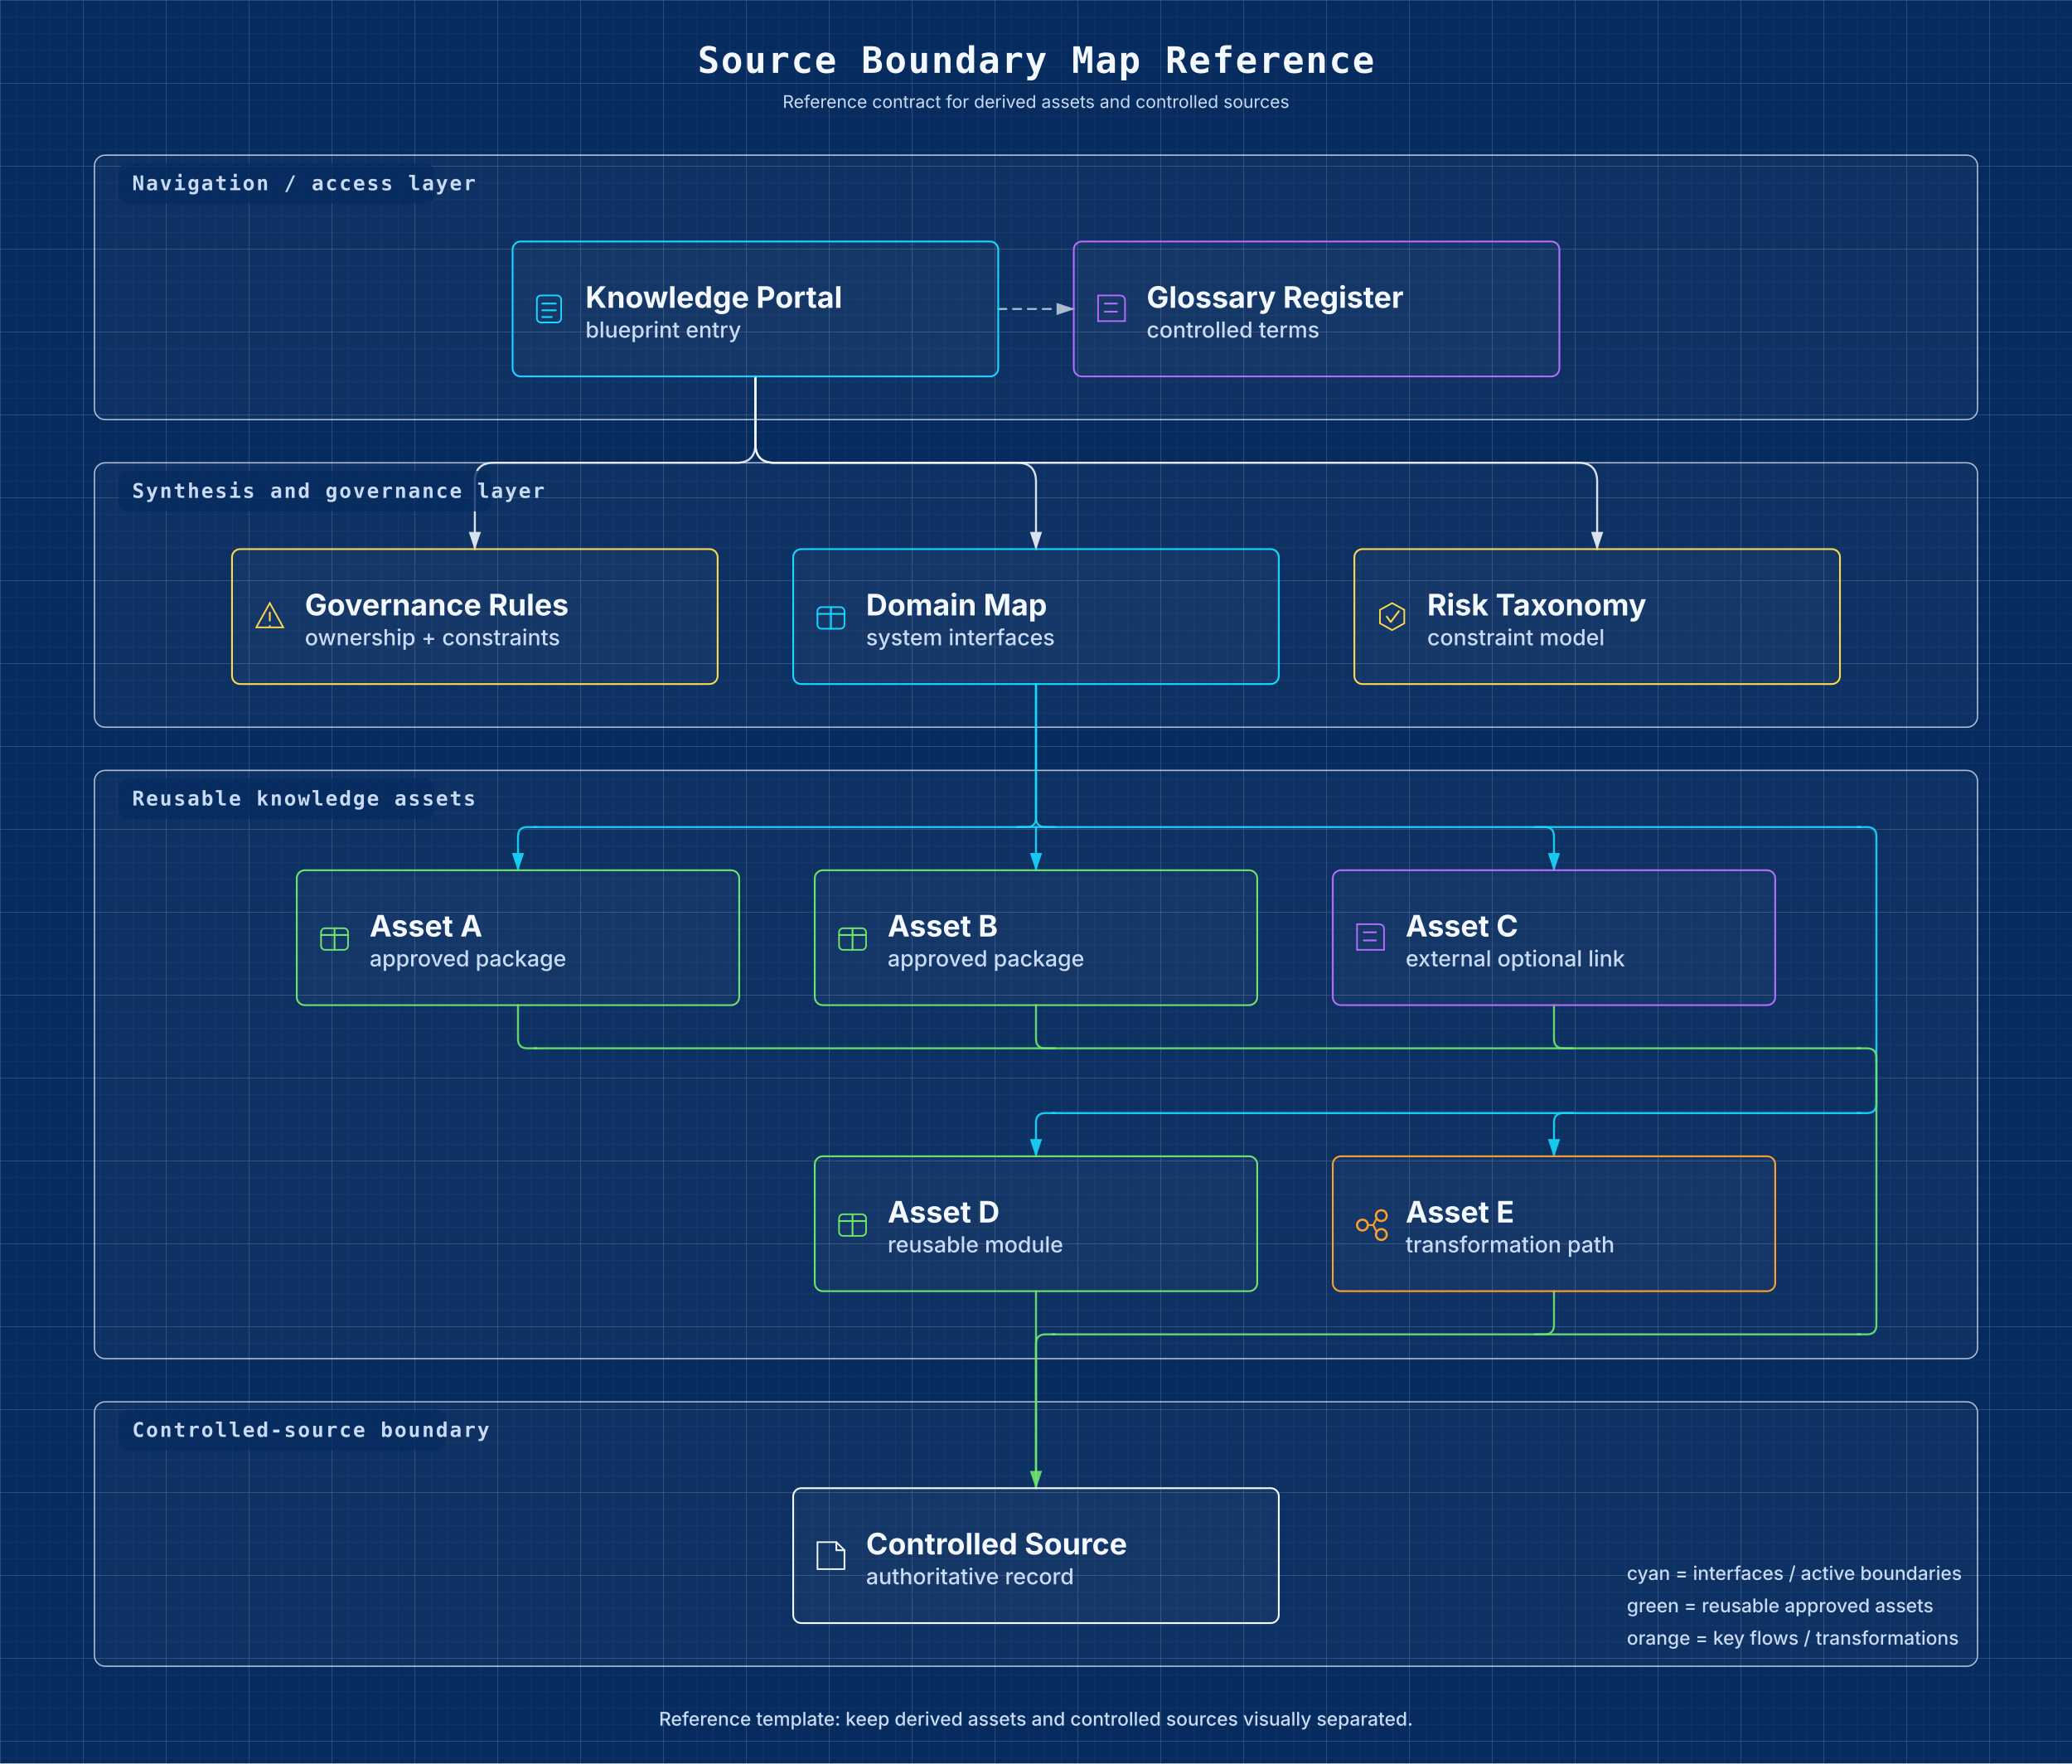
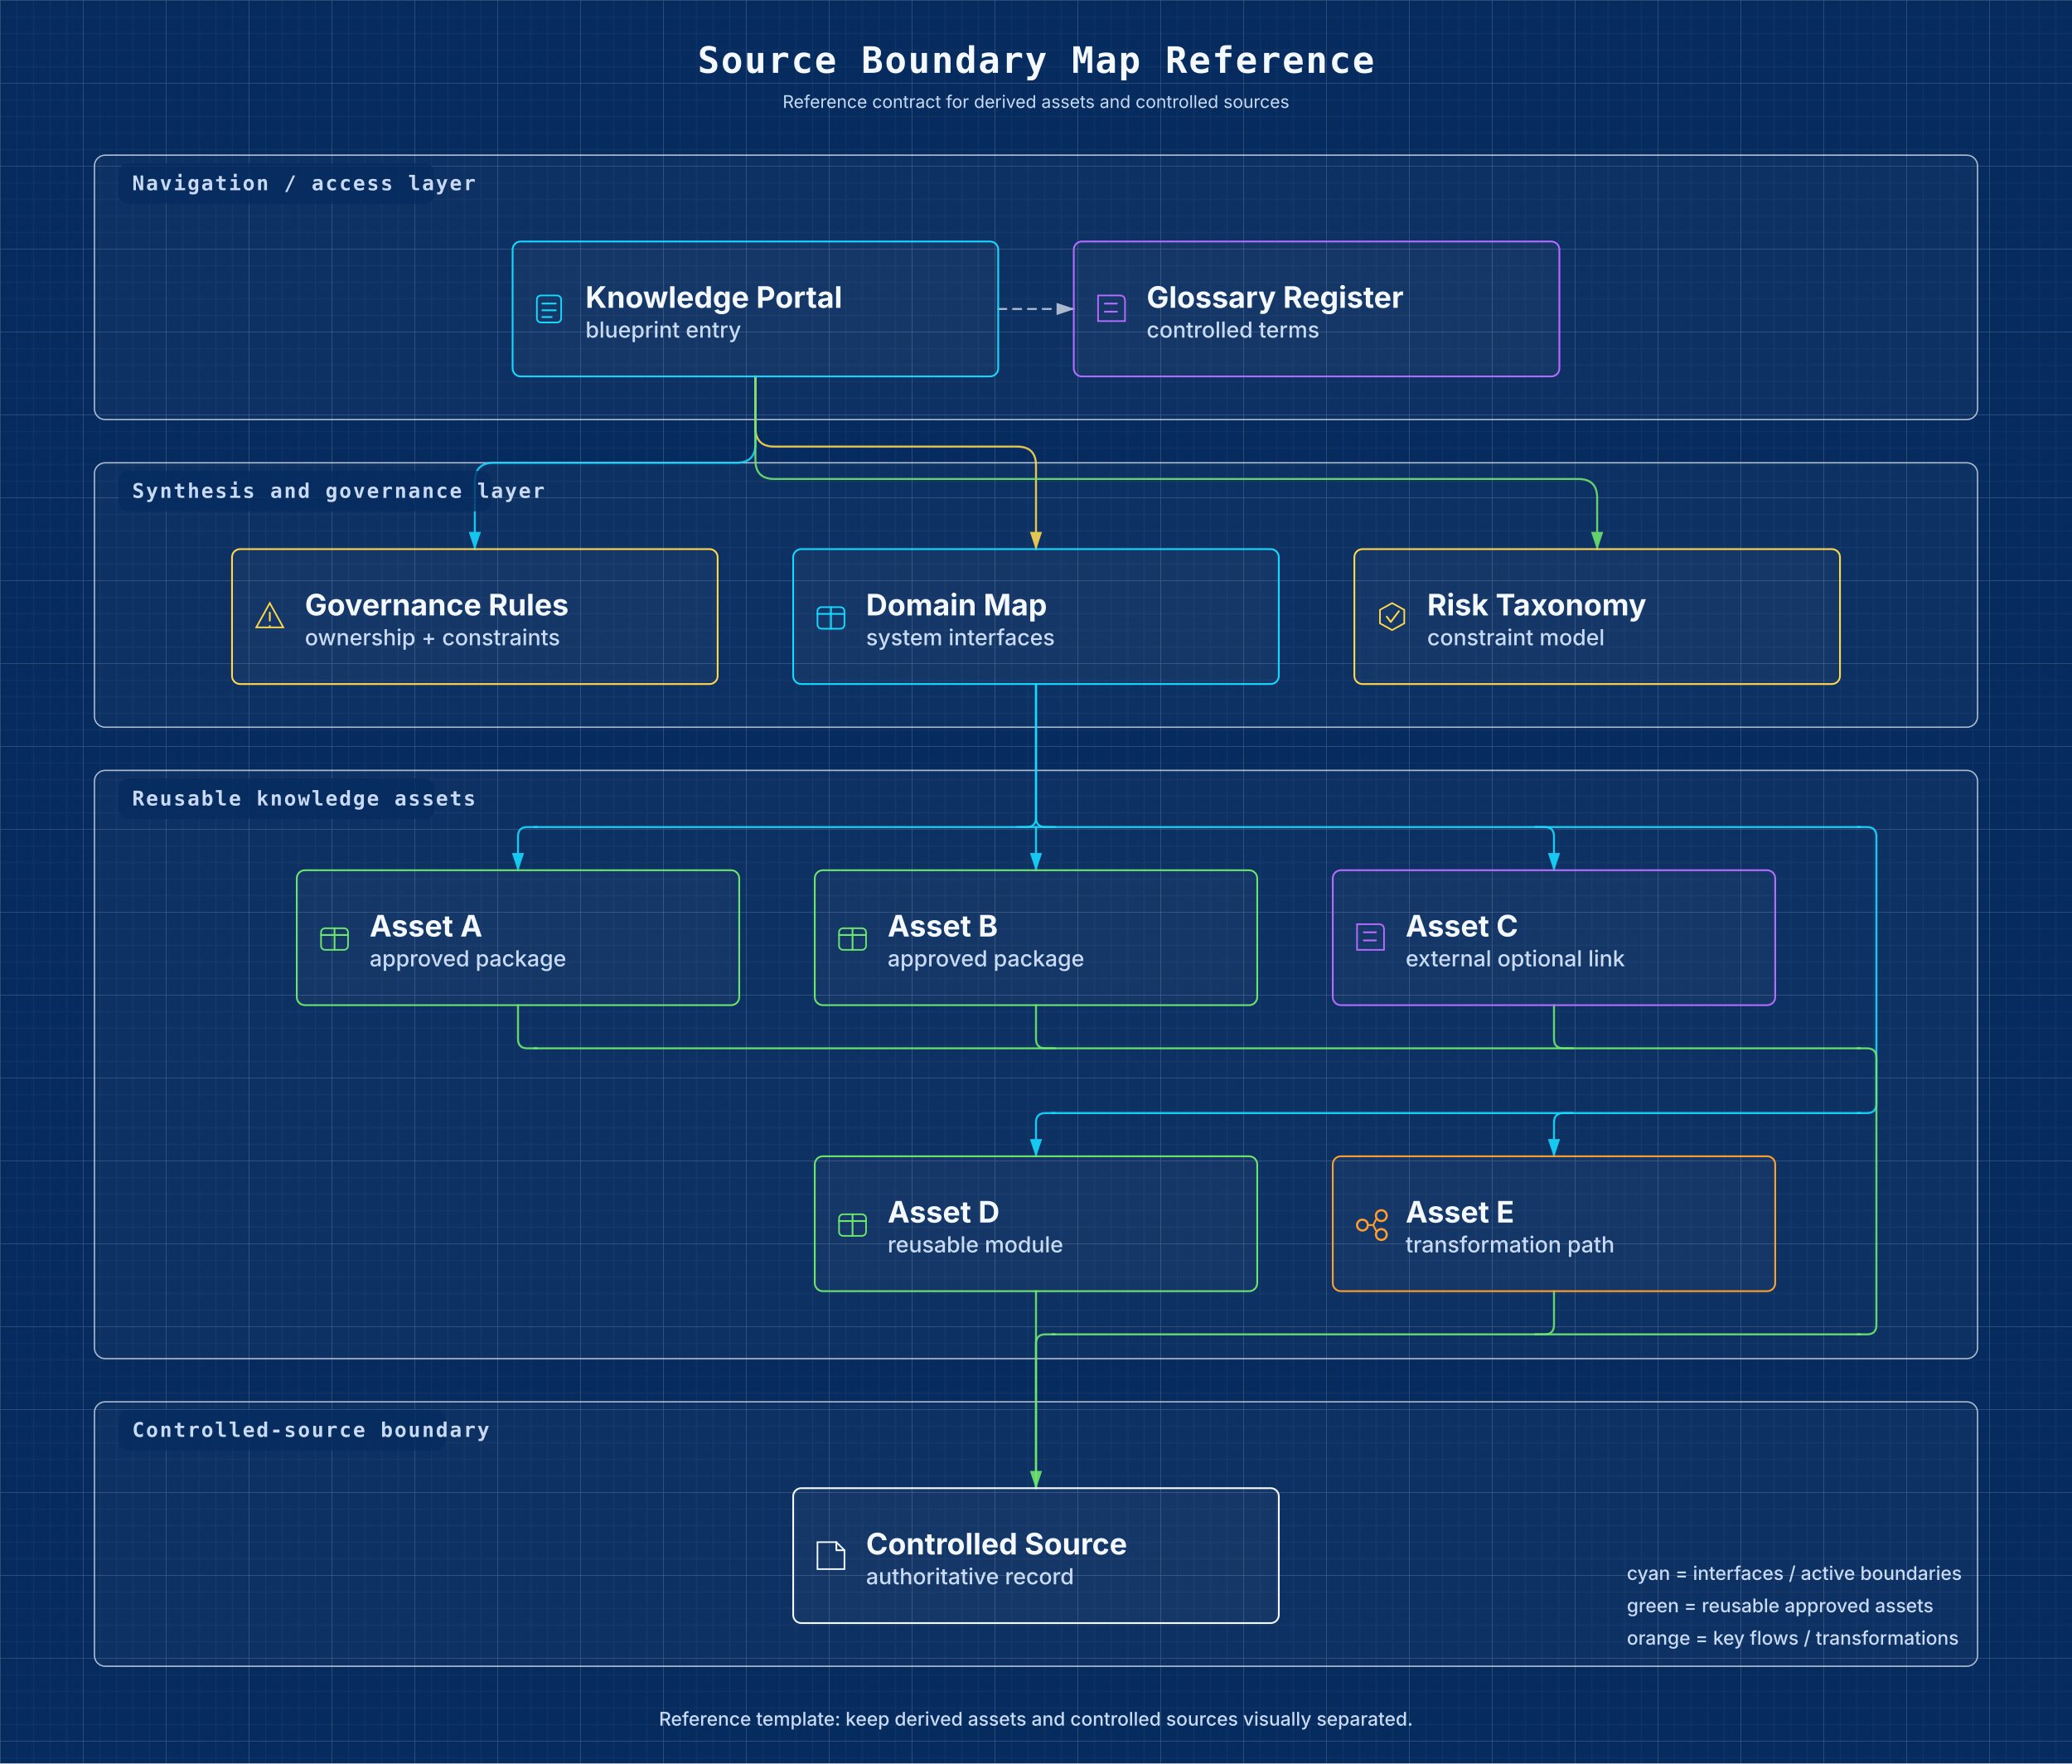
<svg xmlns="http://www.w3.org/2000/svg" width="1536" height="1307" viewBox="0 0 1536 1307" role="img" aria-label="Source Boundary Map Reference" data-style="accent-blueprint" data-diagram-type="source_boundary_map">
  <defs>
    <pattern id="blueprint-grid-small" width="12.29" height="12.29" patternUnits="userSpaceOnUse">
      <path d="M 12.29 0 H 0 V 12.29" fill="none" stroke="#FFFFFF" stroke-opacity="0.08" stroke-width="0.72" />
    </pattern>
    <pattern id="blueprint-grid" width="61.44" height="61.44" patternUnits="userSpaceOnUse">
      <rect width="61.44" height="61.44" fill="url(#blueprint-grid-small)" />
      <path d="M 61.44 0 H 0 V 61.44" fill="none" stroke="#FFFFFF" stroke-opacity="0.14" stroke-width="1.02" />
    </pattern>
    <marker id="arrow" markerWidth="10" markerHeight="10" refX="8.5" refY="3" orient="auto" markerUnits="strokeWidth">
      <path d="M0,0 L0,6 L9,3 z" fill="context-stroke" />
    </marker>
    <marker id="arrow-fanout" markerWidth="10" markerHeight="10" refX="8.5" refY="3" orient="auto" markerUnits="strokeWidth">
      <path d="M0,0 L0,6 L9,3 z" fill="context-stroke" />
    </marker>
    <marker id="arrow-fanin" markerWidth="10" markerHeight="10" refX="8.5" refY="3" orient="auto" markerUnits="strokeWidth">
      <path d="M0,0 L0,6 L9,3 z" fill="context-stroke" />
    </marker>
    <style>
    [data-style="accent-blueprint"] .title{font:700 27px IBM Plex Mono,JetBrains Mono,Consolas,monospace;fill:#F4F8FF;letter-spacing:.04em;text-transform:uppercase}
    [data-style="accent-blueprint"] .subtitle{font:400 13px IBM Plex Sans,Inter,Roboto Condensed,DIN,Segoe UI,Aptos,Arial,sans-serif;fill:#C9DAF5}
    [data-style="accent-blueprint"] .group-label{font:700 15px IBM Plex Mono,JetBrains Mono,Consolas,monospace;fill:#C9DAF5;letter-spacing:.08em;text-transform:uppercase}
    [data-style="accent-blueprint"] .card-title{font:700 17px IBM Plex Sans,Inter,Roboto Condensed,DIN,Segoe UI,Aptos,Arial,sans-serif;fill:#F4F8FF}
    [data-style="accent-blueprint"] .card-sub{font:500 13px IBM Plex Sans,Inter,Roboto Condensed,DIN,Segoe UI,Aptos,Arial,sans-serif;fill:#C9DAF5}
    [data-style="accent-blueprint"] .edge{fill:none;stroke:#F4F8FF;stroke-width:1.5;stroke-linecap:round;stroke-linejoin:round;opacity:0.88}
    [data-style="accent-blueprint"] .fanout{stroke:#FF9F2E;opacity:0.9}
    [data-style="accent-blueprint"] .fanin{stroke:#6EE66E;opacity:0.9}
    [data-style="accent-blueprint"] .route-shared{marker-end:none}
    [data-style="accent-blueprint"] .edge-dashed{stroke-dasharray:6 5;opacity:0.68}
    [data-style="accent-blueprint"] .note{font:500 14px IBM Plex Sans,Inter,Roboto Condensed,DIN,Segoe UI,Aptos,Arial,sans-serif;fill:#C9DAF5}
    [data-style="accent-blueprint"] .mono{font-family:IBM Plex Mono,JetBrains Mono,Consolas,monospace}
    [data-style="accent-blueprint"] .table-header{font:700 15.5px IBM Plex Mono,JetBrains Mono,Consolas,monospace;fill:#F4F8FF;letter-spacing:.08em;text-transform:uppercase}
    [data-style="accent-blueprint"] .table-cell{font:500 17px IBM Plex Sans,Inter,Roboto Condensed,DIN,Segoe UI,Aptos,Arial,sans-serif;fill:#F4F8FF}
    [data-style="accent-blueprint"] .table-cell-secondary{font:500 17px IBM Plex Sans,Inter,Roboto Condensed,DIN,Segoe UI,Aptos,Arial,sans-serif;fill:#C9DAF5}
    [data-style="accent-blueprint"] .info-panel-title{font:700 15px IBM Plex Mono,JetBrains Mono,Consolas,monospace;fill:#F4F8FF;letter-spacing:.08em;text-transform:uppercase}
    [data-style="accent-blueprint"] .info-panel-item{font:500 14px IBM Plex Sans,Inter,Roboto Condensed,DIN,Segoe UI,Aptos,Arial,sans-serif;fill:#C9DAF5}
    [data-style="accent-blueprint"] .tree-level-label{font:700 15px IBM Plex Mono,JetBrains Mono,Consolas,monospace;fill:#C9DAF5;letter-spacing:.08em;text-transform:uppercase}
    [data-style="accent-blueprint"] .hub-label{font:700 15px IBM Plex Mono,JetBrains Mono,Consolas,monospace;fill:#C9DAF5;letter-spacing:.08em;text-transform:uppercase}
    [data-style="accent-blueprint"] .icon-line{fill:none;stroke-width:1.3;stroke-linecap:round;stroke-linejoin:round}
  </style>
  </defs>
  <rect x="0" y="0" width="1536" height="1307" rx="0" fill="#062B5F" />
  <rect x="0" y="0" width="1536" height="1307" rx="0" fill="url(#blueprint-grid)" opacity="1" />
  <text x="768.0" y="54" text-anchor="middle" class="title">Source Boundary Map Reference</text>
  <text x="768.0" y="80.0" text-anchor="middle" class="subtitle">Reference contract for derived assets and controlled sources</text>
  <rect x="70" y="115" width="1396" height="196" class="group-panel" rx="8" fill="#FFFFFF" fill-opacity="0.03" stroke="#F4F8FF" stroke-opacity="0.7" stroke-width="1" />
  <rect x="70" y="343" width="1396" height="196" class="group-panel" rx="8" fill="#FFFFFF" fill-opacity="0.03" stroke="#F4F8FF" stroke-opacity="0.7" stroke-width="1" />
  <rect x="70" y="571" width="1396" height="436" class="group-panel" rx="8" fill="#FFFFFF" fill-opacity="0.03" stroke="#F4F8FF" stroke-opacity="0.7" stroke-width="1" />
  <rect x="70" y="1039" width="1396" height="196" class="group-panel" rx="8" fill="#FFFFFF" fill-opacity="0.03" stroke="#F4F8FF" stroke-opacity="0.7" stroke-width="1" />
  <path d="M 768.0 507.0 L 768.0 606.0 Q 768.0 613.0 761.0 613.0 L 754.0 613.0" class="edge fanout route-shared branch" style="stroke:#16D9FF" data-route-family="1" data-route-color="#16D9FF" />
  <path d="M 768.0 507.0 L 768.0 606.0 Q 768.0 613.0 775.0 613.0 L 782.0 613.0" class="edge fanout route-shared branch" style="stroke:#16D9FF" data-route-family="1" data-route-color="#16D9FF" />
  <path d="M 1377.0 613.0 L 1384.0 613.0 Q 1391.0 613.0 1391.0 620.0 L 1391.0 818.0 Q 1391.0 825.0 1384.0 825.0 L 1377.0 825.0" class="edge fanout route-shared trunk" style="stroke:#16D9FF" data-route-family="1" data-route-color="#16D9FF" />
  <path d="M 396.0 613.0 L 1379.0 613.0" class="edge fanout route-shared bus" style="stroke:#16D9FF" data-route-family="1" data-route-color="#16D9FF" />
  <path d="M 398.0 613.0 L 391.0 613.0 Q 384.0 613.0 384.0 620.0 L 384.0 645.0" class="edge fanout terminal" marker-end="url(#arrow-fanout)" style="stroke:#16D9FF" data-route-family="1" data-route-color="#16D9FF" />
  <path d="M 768.0 613.0 L 768.0 645.0" class="edge fanout terminal" marker-end="url(#arrow-fanout)" style="stroke:#16D9FF" data-route-family="1" data-route-color="#16D9FF" />
  <path d="M 1138.0 613.0 L 1145.0 613.0 Q 1152.0 613.0 1152.0 620.0 L 1152.0 645.0" class="edge fanout terminal" marker-end="url(#arrow-fanout)" style="stroke:#16D9FF" data-route-family="1" data-route-color="#16D9FF" />
  <path d="M 780.0 825.0 L 1379.0 825.0" class="edge fanout route-shared bus" style="stroke:#16D9FF" data-route-family="1" data-route-color="#16D9FF" />
  <path d="M 782.0 825.0 L 775.0 825.0 Q 768.0 825.0 768.0 832.0 L 768.0 857.0" class="edge fanout terminal" marker-end="url(#arrow-fanout)" style="stroke:#16D9FF" data-route-family="1" data-route-color="#16D9FF" />
  <path d="M 1166.0 825.0 L 1159.0 825.0 Q 1152.0 825.0 1152.0 832.0 L 1152.0 857.0" class="edge fanout terminal" marker-end="url(#arrow-fanout)" style="stroke:#16D9FF" data-route-family="1" data-route-color="#16D9FF" />
  <path d="M 1377.0 777.0 L 1384.0 777.0 Q 1391.0 777.0 1391.0 784.0 L 1391.0 982.0 Q 1391.0 989.0 1384.0 989.0 L 1377.0 989.0" class="edge fanin route-shared trunk" style="stroke:#6EE66E" data-route-family="0" data-route-color="#6EE66E" />
  <path d="M 384.0 745.0 L 384.0 770.0 Q 384.0 777.0 391.0 777.0 L 398.0 777.0" class="edge fanin route-shared branch" style="stroke:#6EE66E" data-route-family="0" data-route-color="#6EE66E" />
  <path d="M 768.0 745.0 L 768.0 770.0 Q 768.0 777.0 775.0 777.0 L 782.0 777.0" class="edge fanin route-shared branch" style="stroke:#6EE66E" data-route-family="0" data-route-color="#6EE66E" />
  <path d="M 1152.0 745.0 L 1152.0 770.0 Q 1152.0 777.0 1159.0 777.0 L 1166.0 777.0" class="edge fanin route-shared branch" style="stroke:#6EE66E" data-route-family="0" data-route-color="#6EE66E" />
  <path d="M 396.0 777.0 L 1379.0 777.0" class="edge fanin route-shared bus" style="stroke:#6EE66E" data-route-family="0" data-route-color="#6EE66E" />
  <path d="M 1152.0 957.0 L 1152.0 982.0 Q 1152.0 989.0 1145.0 989.0 L 1138.0 989.0" class="edge fanin route-shared branch" style="stroke:#6EE66E" data-route-family="0" data-route-color="#6EE66E" />
  <path d="M 780.0 989.0 L 1379.0 989.0" class="edge fanin route-shared bus" style="stroke:#6EE66E" data-route-family="0" data-route-color="#6EE66E" />
  <path d="M 782.0 989.0 L 775.0 989.0 Q 768.0 989.0 768.0 996.0 L 768.0 1103.0" class="edge fanin route-shared merge" style="stroke:#6EE66E" data-route-family="0" data-route-color="#6EE66E" />
  <path d="M 768.0 957.0 L 768.0 1103.0" class="edge fanin terminal" marker-end="url(#arrow-fanin)" style="stroke:#6EE66E" data-route-family="0" data-route-color="#6EE66E" />
  <path d="M 740.0 229.0 L 796.0 229.0" class="edge edge-dashed" marker-end="url(#arrow)" />
-   <path d="M 560.0 279 L 560.0 329.0 Q 560.0 343.0 546.0 343.0 L 366.0 343.0 Q 352.0 343.0 352.0 357.0 L 352.0 407" class="edge" marker-end="url(#arrow)" />
-   <path d="M 560.0 279 L 560.0 329.0 Q 560.0 343.0 574.0 343.0 L 754.0 343.0 Q 768.0 343.0 768.0 357.0 L 768.0 407" class="edge" marker-end="url(#arrow)" />
-   <path d="M 560.0 279 L 560.0 329.0 Q 560.0 343.0 574.0 343.0 L 1170.0 343.0 Q 1184.0 343.0 1184.0 357.0 L 1184.0 407" class="edge" marker-end="url(#arrow)" />
+   <path d="M 560.0 279 L 560.0 329.0 Q 560.0 343.0 546.0 343.0 L 366.0 343.0 Q 352.0 343.0 352.0 357.0 L 352.0 407" class="edge direct-link" marker-end="url(#arrow)" style="stroke:#16D9FF" data-route-color="#16D9FF" data-direct-corridor="down:279:407" data-direct-lane="0" data-lane-shift="0.0" />
+   <path d="M 560.0 279 L 560.0 317.0 Q 560.0 331.0 574.0 331.0 L 754.0 331.0 Q 768.0 331.0 768.0 345.0 L 768.0 407" class="edge direct-link" marker-end="url(#arrow)" style="stroke:#FFD84D" data-route-color="#FFD84D" data-direct-corridor="down:279:407" data-direct-lane="1" data-lane-shift="-12.0" />
+   <path d="M 560.0 279 L 560.0 341.0 Q 560.0 355.0 574.0 355.0 L 1170.0 355.0 Q 1184.0 355.0 1184.0 369.0 L 1184.0 407" class="edge direct-link" marker-end="url(#arrow)" style="stroke:#6EE66E" data-route-color="#6EE66E" data-direct-corridor="down:279:407" data-direct-lane="2" data-lane-shift="12.0" />
  <g class="group-label-wrap">
    <rect x="88" y="121" width="234.0" height="30" rx="7" fill="#062B5F" fill-opacity="0.78" />
    <text x="98" y="141" class="group-label">Navigation / access layer</text>
  </g>
  <g class="group-label-wrap">
    <rect x="88" y="349" width="276.0" height="30" rx="7" fill="#062B5F" fill-opacity="0.78" />
    <text x="98" y="369" class="group-label">Synthesis and governance layer</text>
  </g>
  <g class="group-label-wrap">
    <rect x="88" y="577" width="234.0" height="30" rx="7" fill="#062B5F" fill-opacity="0.78" />
    <text x="98" y="597" class="group-label">Reusable knowledge assets</text>
  </g>
  <g class="group-label-wrap">
    <rect x="88" y="1045" width="242.4" height="30" rx="7" fill="#062B5F" fill-opacity="0.78" />
    <text x="98" y="1065" class="group-label">Controlled-source boundary</text>
  </g>
  <g id="node-portal" class="card node-card">
    <rect x="380.0" y="179" width="360" height="100" rx="6" fill="#FFFFFF" fill-opacity="0.03" stroke="#16D9FF" stroke-width="1.3" />
    <rect x="398.0" y="219.0" width="18" height="20" rx="3" fill="none" stroke="#16D9FF" stroke-width="1.2" />
    <path d="M402.0,225.0 H412.0 M402.0,230.0 H412.0 M402.0,235.0 H409.0" class="icon-line" stroke="#16D9FF" />
    <text x="434.0" y="228.135" text-anchor="start" class="card-title" style="font-size:22px">Knowledge Portal</text>
    <text x="434.0" y="250.243" text-anchor="start" class="card-sub" style="font-size:16.4px">blueprint entry</text>
  </g>
  <g id="node-glossary" class="card node-card">
    <rect x="796.0" y="179" width="360" height="100" rx="6" fill="#FFFFFF" fill-opacity="0.03" stroke="#B56CFF" stroke-width="1.3" />
    <path d="M814.0,219.0 H830.0 Q834.0,219.0 834.0,223.0 V238.0 H814.0 Z" fill="none" stroke="#B56CFF" stroke-width="1.2" />
    <path d="M819.0,225.0 H828.0 M819.0,231.0 H828.0" class="icon-line" stroke="#B56CFF" />
    <text x="850.0" y="228.135" text-anchor="start" class="card-title" style="font-size:22px">Glossary Register</text>
    <text x="850.0" y="250.243" text-anchor="start" class="card-sub" style="font-size:16.4px">controlled terms</text>
  </g>
  <g id="node-rules" class="card node-card">
    <rect x="172.0" y="407" width="360" height="100" rx="6" fill="#FFFFFF" fill-opacity="0.03" stroke="#FFD84D" stroke-width="1.3" />
    <path d="M200.0,447.0 L210.0,465.0 H190.0 Z" fill="none" stroke="#FFD84D" stroke-width="1.2" />
    <path d="M200.0,454.0 V460.0 M200.0,464.0 V464.0" class="icon-line" stroke="#FFD84D" />
    <text x="226.0" y="456.135" text-anchor="start" class="card-title" style="font-size:22px">Governance Rules</text>
    <text x="226.0" y="478.243" text-anchor="start" class="card-sub" style="font-size:16.4px">ownership + constraints</text>
  </g>
  <g id="node-domain_map" class="card node-card">
    <rect x="588.0" y="407" width="360" height="100" rx="6" fill="#FFFFFF" fill-opacity="0.03" stroke="#16D9FF" stroke-width="1.3" />
    <rect x="606.0" y="450.0" width="20" height="16" rx="3" fill="none" stroke="#16D9FF" stroke-width="1.2" />
    <path d="M606.0,455.0 H626.0 M616.0,450.0 V466.0" class="icon-line" stroke="#16D9FF" />
    <text x="642.0" y="456.135" text-anchor="start" class="card-title" style="font-size:22px">Domain Map</text>
    <text x="642.0" y="478.243" text-anchor="start" class="card-sub" style="font-size:16.4px">system interfaces</text>
  </g>
  <g id="node-risk" class="card node-card">
    <rect x="1004.0" y="407" width="360" height="100" rx="6" fill="#FFFFFF" fill-opacity="0.03" stroke="#FFD84D" stroke-width="1.3" />
    <path d="M1032.0,447.0 L1041.0,452.0 V462.0 L1032.0,467.0 L1023.0,462.0 V452.0 Z" fill="none" stroke="#FFD84D" stroke-width="1.2" />
    <path d="M1028.0,457.0 L1031.0,461.0 L1037.0,453.0" class="icon-line" stroke="#FFD84D" />
    <text x="1058.0" y="456.135" text-anchor="start" class="card-title" style="font-size:22px">Risk Taxonomy</text>
    <text x="1058.0" y="478.243" text-anchor="start" class="card-sub" style="font-size:16.4px">constraint model</text>
  </g>
  <g id="node-asset_a" class="card node-card">
    <rect x="220.0" y="645" width="328.0" height="100" rx="6" fill="#FFFFFF" fill-opacity="0.03" stroke="#6EE66E" stroke-width="1.3" />
    <rect x="238.0" y="688.0" width="20" height="16" rx="3" fill="none" stroke="#6EE66E" stroke-width="1.2" />
    <path d="M238.0,693.0 H258.0 M248.0,688.0 V704.0" class="icon-line" stroke="#6EE66E" />
    <text x="274.0" y="694.135" text-anchor="start" class="card-title" style="font-size:22px">Asset A</text>
    <text x="274.0" y="716.243" text-anchor="start" class="card-sub" style="font-size:16.4px">approved package</text>
  </g>
  <g id="node-asset_b" class="card node-card">
    <rect x="604.0" y="645" width="328.0" height="100" rx="6" fill="#FFFFFF" fill-opacity="0.03" stroke="#6EE66E" stroke-width="1.3" />
    <rect x="622.0" y="688.0" width="20" height="16" rx="3" fill="none" stroke="#6EE66E" stroke-width="1.2" />
    <path d="M622.0,693.0 H642.0 M632.0,688.0 V704.0" class="icon-line" stroke="#6EE66E" />
    <text x="658.0" y="694.135" text-anchor="start" class="card-title" style="font-size:22px">Asset B</text>
    <text x="658.0" y="716.243" text-anchor="start" class="card-sub" style="font-size:16.4px">approved package</text>
  </g>
  <g id="node-asset_c" class="card node-card">
    <rect x="988.0" y="645" width="328.0" height="100" rx="6" fill="#FFFFFF" fill-opacity="0.03" stroke="#B56CFF" stroke-width="1.3" />
    <path d="M1006.0,685.0 H1022.0 Q1026.0,685.0 1026.0,689.0 V704.0 H1006.0 Z" fill="none" stroke="#B56CFF" stroke-width="1.2" />
    <path d="M1011.0,691.0 H1020.0 M1011.0,697.0 H1020.0" class="icon-line" stroke="#B56CFF" />
    <text x="1042.0" y="694.135" text-anchor="start" class="card-title" style="font-size:22px">Asset C</text>
    <text x="1042.0" y="716.243" text-anchor="start" class="card-sub" style="font-size:16.4px">external optional link</text>
  </g>
  <g id="node-asset_d" class="card node-card">
    <rect x="604.0" y="857" width="328.0" height="100" rx="6" fill="#FFFFFF" fill-opacity="0.03" stroke="#6EE66E" stroke-width="1.3" />
    <rect x="622.0" y="900.0" width="20" height="16" rx="3" fill="none" stroke="#6EE66E" stroke-width="1.2" />
    <path d="M622.0,905.0 H642.0 M632.0,900.0 V916.0" class="icon-line" stroke="#6EE66E" />
    <text x="658.0" y="906.135" text-anchor="start" class="card-title" style="font-size:22px">Asset D</text>
    <text x="658.0" y="928.243" text-anchor="start" class="card-sub" style="font-size:16.4px">reusable module</text>
  </g>
  <g id="node-asset_e" class="card node-card">
    <rect x="988.0" y="857" width="328.0" height="100" rx="6" fill="#FFFFFF" fill-opacity="0.03" stroke="#FF9F2E" stroke-width="1.3" />
    <circle cx="1010.0" cy="908.0" r="4" fill="none" stroke="#FF9F2E" stroke-width="1.6" />
    <circle cx="1024.0" cy="901.0" r="4" fill="none" stroke="#FF9F2E" stroke-width="1.6" />
    <circle cx="1024.0" cy="915.0" r="4" fill="none" stroke="#FF9F2E" stroke-width="1.6" />
    <path d="M1014.0,908.0 H1018.0 M1020.0,904.0 L1018.0,908.0 L1020.0,912.0" class="icon-line" stroke="#FF9F2E" />
    <text x="1042.0" y="906.135" text-anchor="start" class="card-title" style="font-size:22px">Asset E</text>
    <text x="1042.0" y="928.243" text-anchor="start" class="card-sub" style="font-size:16.4px">transformation path</text>
  </g>
  <g id="node-controlled_source" class="card node-card">
    <rect x="588.0" y="1103" width="360" height="100" rx="6" fill="#FFFFFF" fill-opacity="0.03" stroke="#F4F8FF" stroke-width="1.3" />
    <path d="M606.0,1143.0 H620.0 L626.0,1149.0 V1163.0 H606.0 Z" fill="none" stroke="#F4F8FF" stroke-width="1.2" />
    <path d="M620.0,1143.0 V1149.0 H626.0" class="icon-line" stroke="#F4F8FF" />
    <text x="642.0" y="1152.135" text-anchor="start" class="card-title" style="font-size:22px">Controlled Source</text>
    <text x="642.0" y="1174.243" text-anchor="start" class="card-sub" style="font-size:16.4px">authoritative record</text>
  </g>
  <text x="1206" y="1171" class="note legend-note" fill="#16D9FF">cyan = interfaces / active boundaries</text>
  <text x="1206" y="1195" class="note legend-note" fill="#6EE66E">green = reusable approved assets</text>
  <text x="1206" y="1219" class="note legend-note" fill="#FF9F2E">orange = key flows / transformations</text>
  <text x="768.0" y="1279" text-anchor="middle" class="note">Reference template: keep derived assets and controlled sources visually separated.</text>
</svg>
